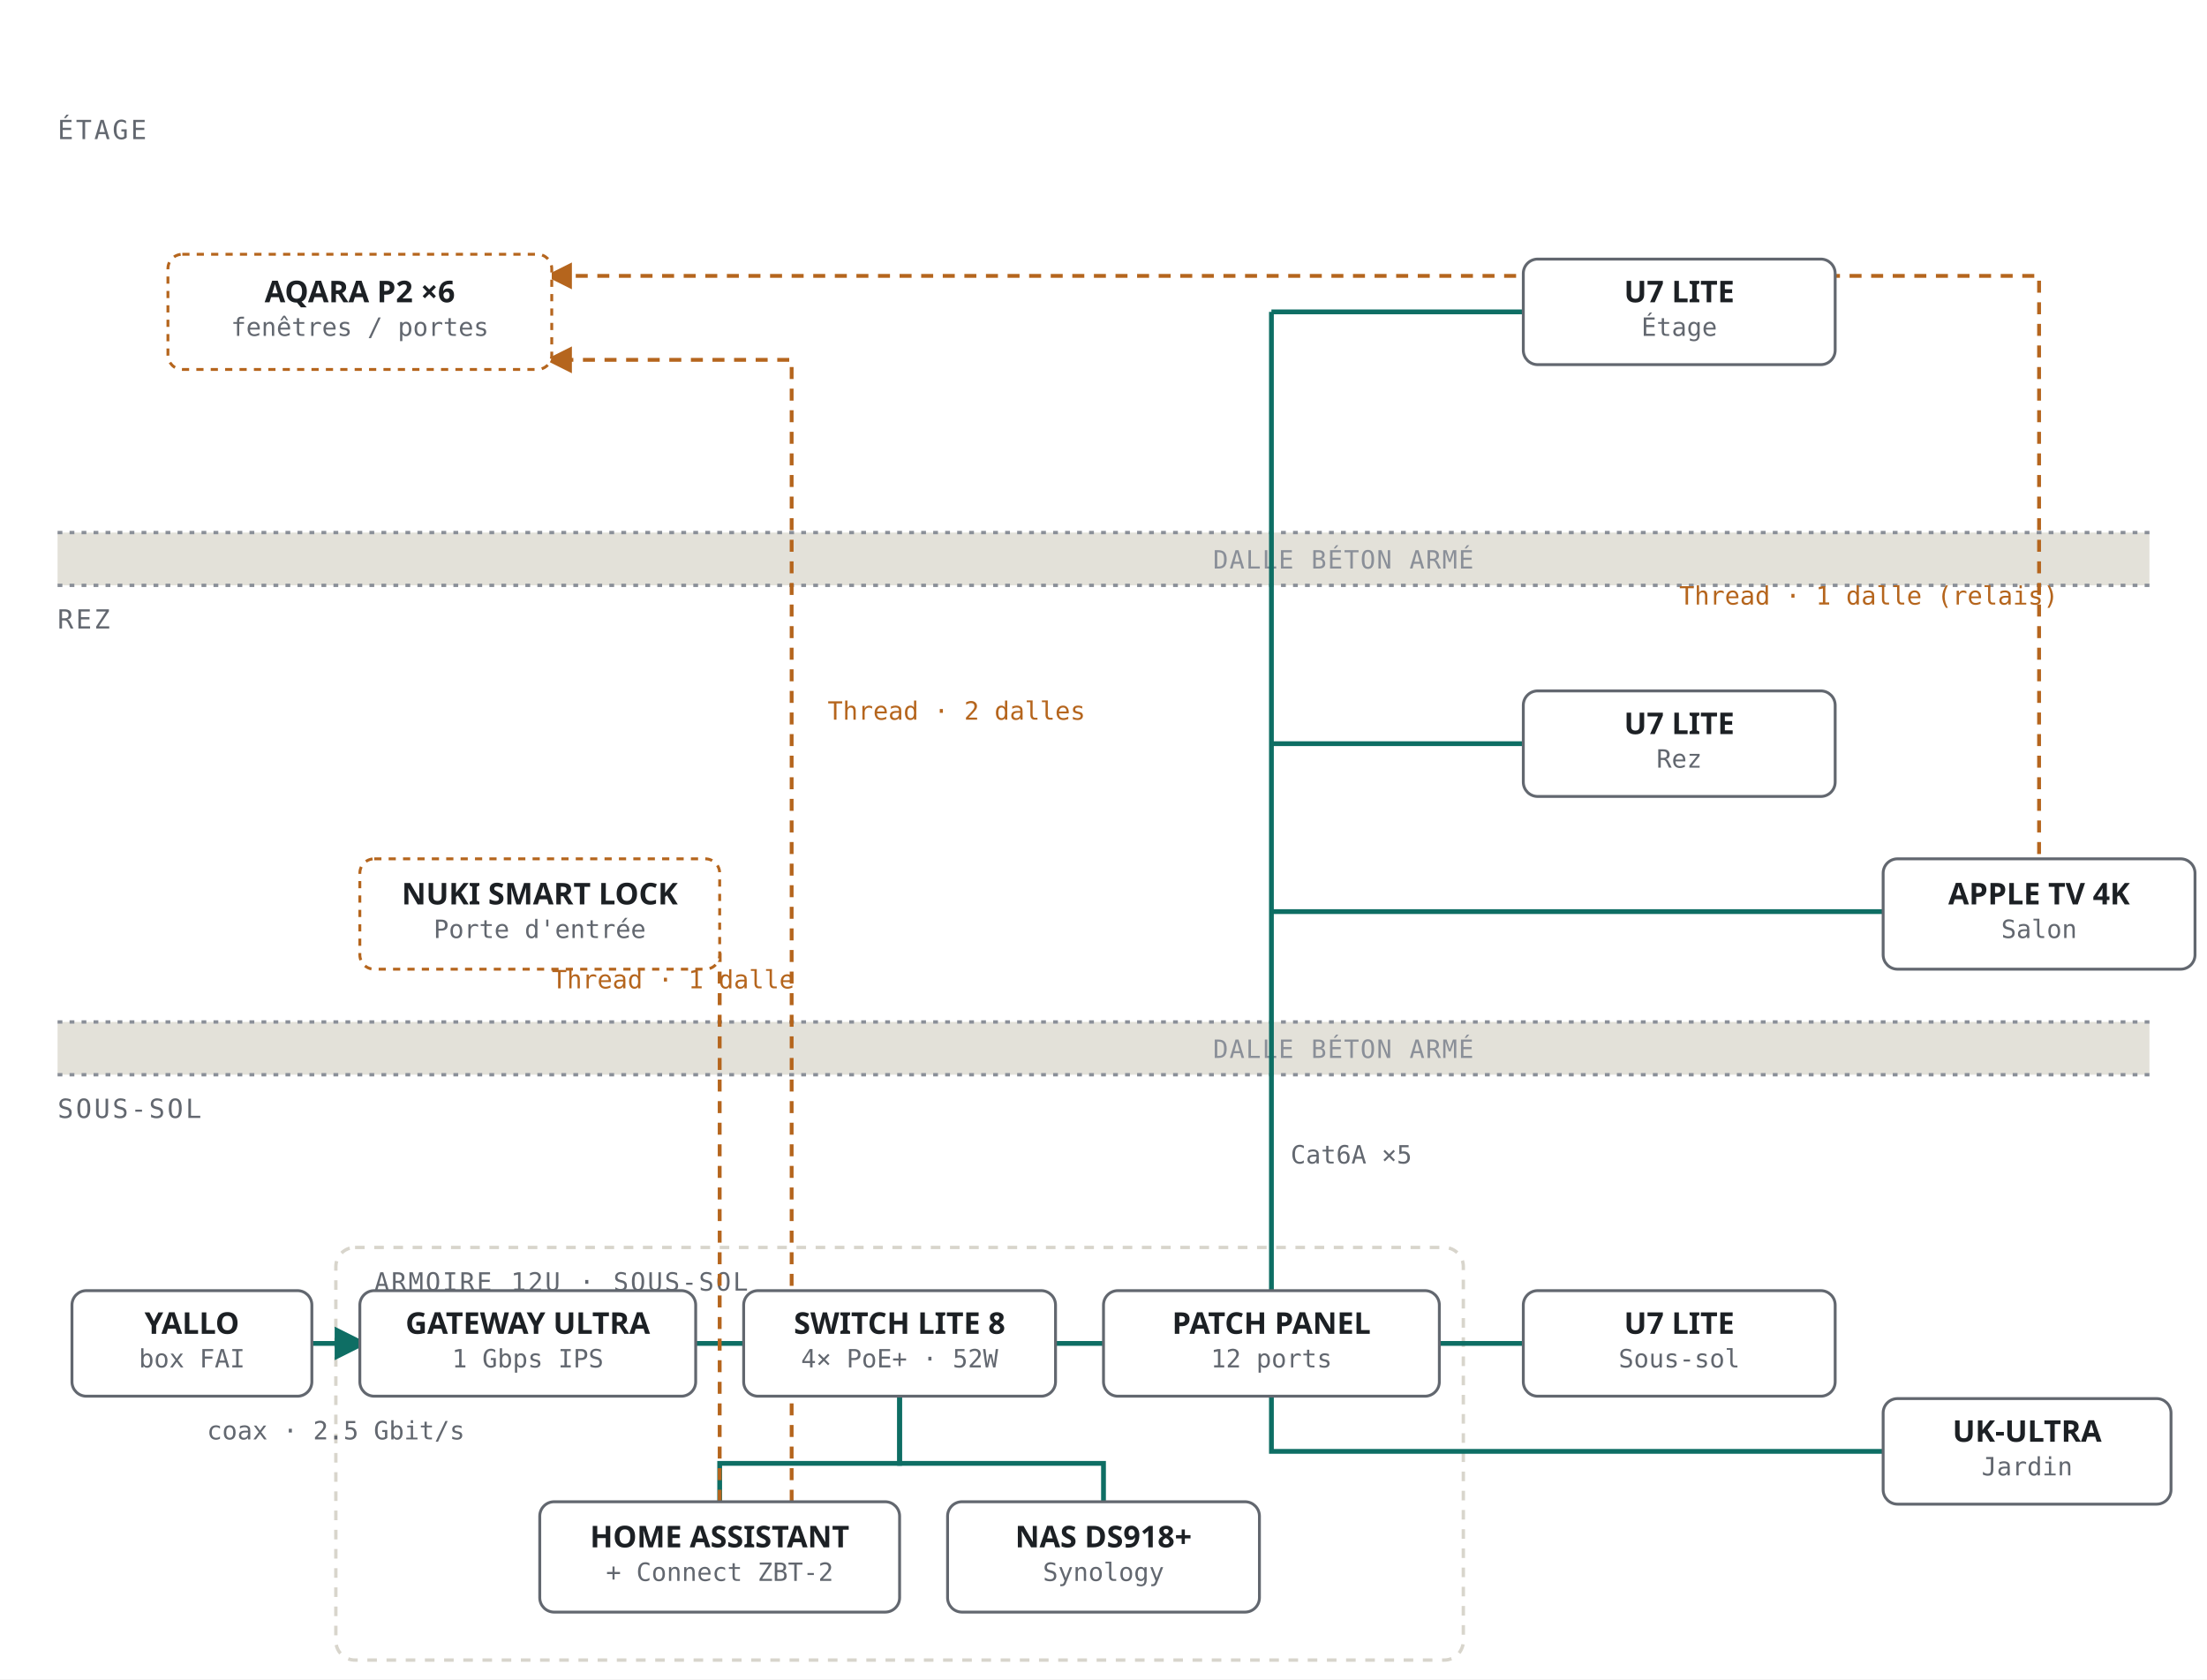
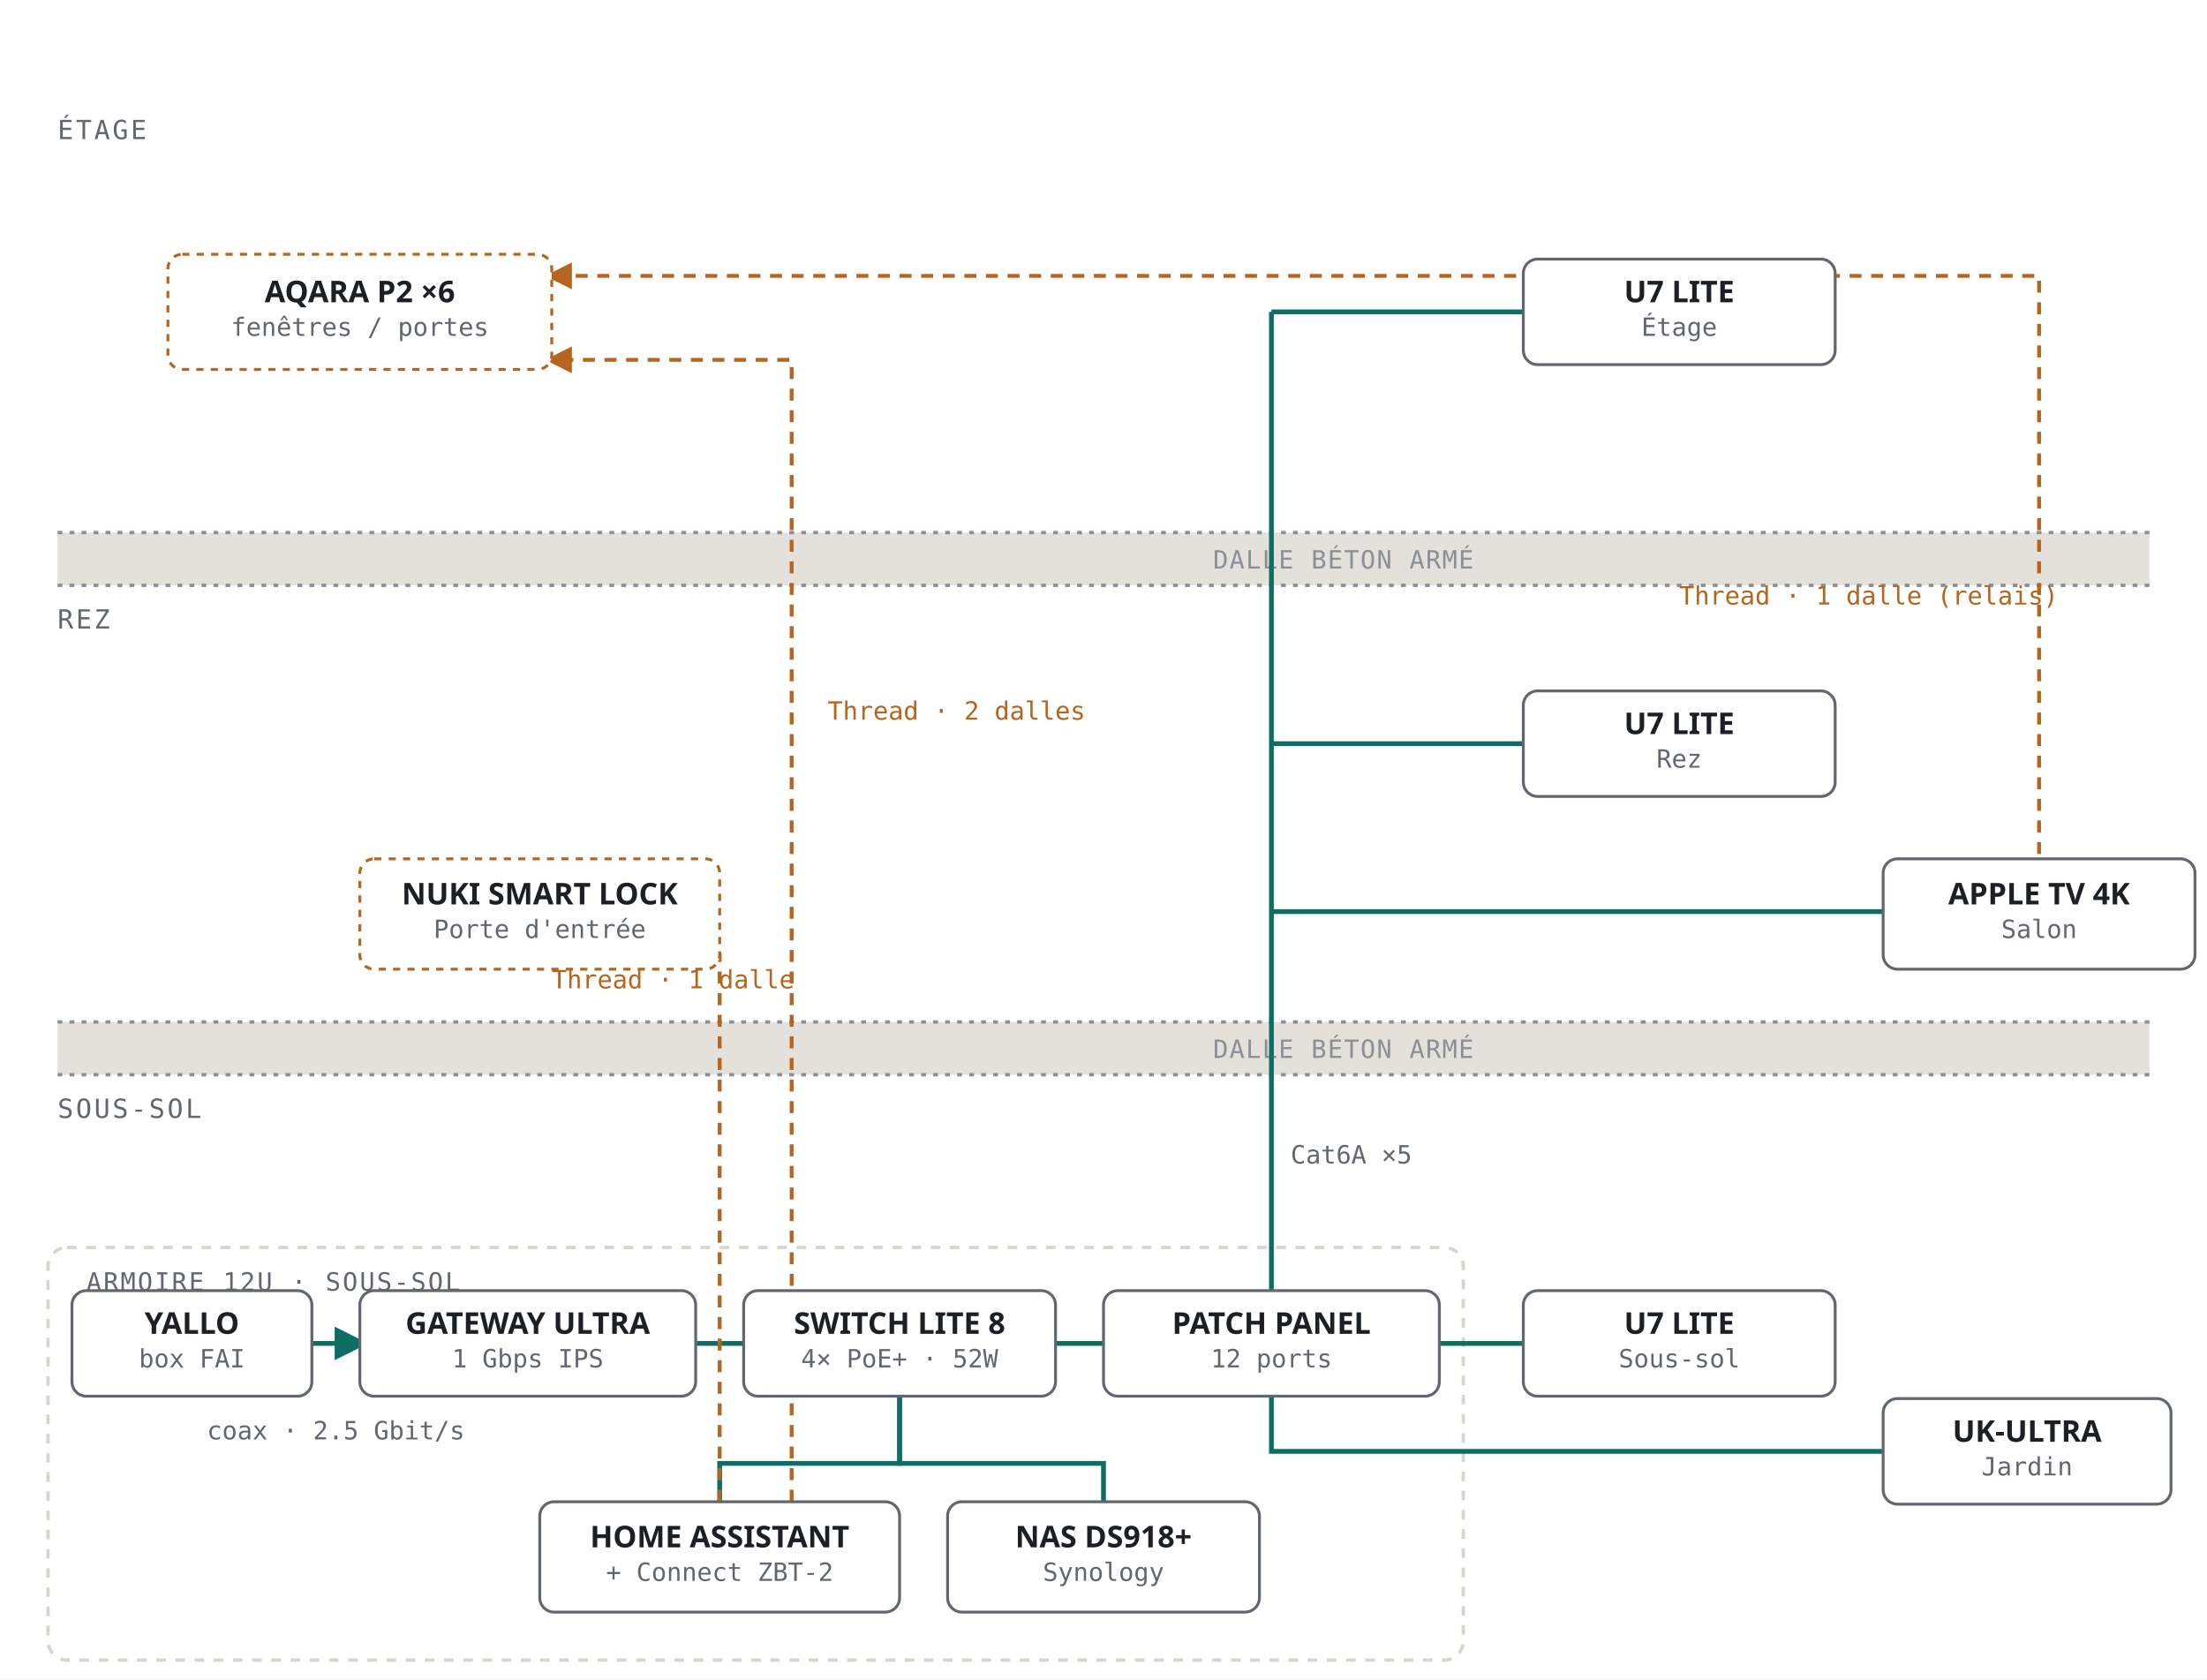
<svg xmlns="http://www.w3.org/2000/svg" viewBox="0 0 920 700" role="img" aria-label="Schema du cablage Ethernet en etoile depuis le patch panel du sous-sol vers les bornes Wi-Fi et l'Apple TV, et du maillage Thread depuis le Connect ZBT-2 et l'Apple TV vers la serrure Nuki et les capteurs IKEA, montrant que le ZBT-2 seul doit traverser deux dalles en beton pour atteindre l'etage alors que l'Apple TV n'en traverse qu'une.">
  <defs>
    <marker id="arrowWired" viewBox="0 0 8 8" refX="6" refY="4" markerWidth="7" markerHeight="7" orient="auto-start-reverse">
      <path d="M0,0 L8,4 L0,8 Z" fill="#0E6E64" />
    </marker>
    <marker id="arrowThread" viewBox="0 0 8 8" refX="6" refY="4" markerWidth="7" markerHeight="7" orient="auto-start-reverse">
      <path d="M0,0 L8,4 L0,8 Z" fill="#B5651D" />
    </marker>
  </defs>
  <rect x="0" y="0" width="920" height="700" fill="#FFFFFF" />
  <text x="24" y="58" font-family="ui-monospace, Menlo, monospace" font-size="11" letter-spacing="1" fill="#62676F">ÉTAGE</text>
  <text x="24" y="262" font-family="ui-monospace, Menlo, monospace" font-size="11" letter-spacing="1" fill="#62676F">REZ</text>
  <text x="24" y="466" font-family="ui-monospace, Menlo, monospace" font-size="11" letter-spacing="1" fill="#62676F">SOUS-SOL</text>
  <rect x="24" y="222" width="872" height="22" fill="#E3E1D9" />
  <line x1="24" y1="222" x2="896" y2="222" stroke="#8A8F98" stroke-width="1.4" stroke-dasharray="2 3" />
  <line x1="24" y1="244" x2="896" y2="244" stroke="#8A8F98" stroke-width="1.4" stroke-dasharray="2 3" />
  <text x="560" y="237" text-anchor="middle" font-family="ui-monospace, Menlo, monospace" font-size="10.5" letter-spacing="0.5" fill="#8A8F98">DALLE BÉTON ARMÉ</text>
  <rect x="24" y="426" width="872" height="22" fill="#E3E1D9" />
  <line x1="24" y1="426" x2="896" y2="426" stroke="#8A8F98" stroke-width="1.4" stroke-dasharray="2 3" />
  <line x1="24" y1="448" x2="896" y2="448" stroke="#8A8F98" stroke-width="1.4" stroke-dasharray="2 3" />
  <text x="560" y="441" text-anchor="middle" font-family="ui-monospace, Menlo, monospace" font-size="10.5" letter-spacing="0.5" fill="#8A8F98">DALLE BÉTON ARMÉ</text>
-   <rect x="140" y="520" width="470" height="172" rx="8" fill="none" stroke="#D8D5CC" stroke-width="1.4" stroke-dasharray="4 4" />
-   <text x="156" y="538" font-family="ui-monospace, Menlo, monospace" font-size="10.5" letter-spacing="0.8" fill="#62676F">ARMOIRE 12U · SOUS-SOL</text>
+   <rect x="20" y="520" width="590" height="172" rx="8" fill="none" stroke="#D8D5CC" stroke-width="1.4" stroke-dasharray="4 4" />
+   <text x="36" y="538" font-family="ui-monospace, Menlo, monospace" font-size="10.5" letter-spacing="0.8" fill="#62676F">ARMOIRE 12U · SOUS-SOL</text>
  <g fill="none" stroke="#0E6E64" stroke-width="2">
    <line x1="130" y1="560" x2="150" y2="560" marker-end="url(#arrowWired)" />
    <line x1="290" y1="560" x2="310" y2="560" />
    <line x1="440" y1="560" x2="460" y2="560" />
    <polyline points="375,582 375,610 300,610 300,626" />
    <polyline points="375,582 375,610 460,610 460,626" />
    <line x1="530" y1="538" x2="530" y2="130" />
    <line x1="600" y1="560" x2="635" y2="560" />
    <polyline points="530,582 530,605 785,605" />
    <line x1="530" y1="310" x2="635" y2="310" />
    <line x1="530" y1="380" x2="785" y2="380" />
    <line x1="530" y1="130" x2="635" y2="130" />
  </g>
  <text x="538" y="485" font-family="ui-monospace, Menlo, monospace" font-size="10.5" fill="#62676F">Cat6A ×5</text>
  <text x="140" y="600" text-anchor="middle" font-family="ui-monospace, Menlo, monospace" font-size="10.5" fill="#62676F">coax · 2.5 Gbit/s</text>
  <g fill="none" stroke="#B5651D" stroke-width="1.6" stroke-dasharray="5 4">
    <polyline points="300,626 300,398 220,398 220,382" marker-end="url(#arrowThread)" />
    <polyline points="330,626 330,150 230,150" marker-end="url(#arrowThread)" />
    <polyline points="850,356 850,115 230,115" marker-end="url(#arrowThread)" />
  </g>
  <text x="230" y="412" font-family="ui-monospace, Menlo, monospace" font-size="10.5" fill="#B5651D">Thread · 1 dalle</text>
  <text x="345" y="300" font-family="ui-monospace, Menlo, monospace" font-size="10.5" fill="#B5651D">Thread · 2 dalles</text>
  <text x="700" y="252" font-family="ui-monospace, Menlo, monospace" font-size="10.5" fill="#B5651D">Thread · 1 dalle (relais)</text>
  <rect x="30" y="538" width="100" height="44" rx="6" fill="#FFFFFF" stroke="#62676F" stroke-width="1.2" />
  <text x="80" y="556" text-anchor="middle" font-family="system-ui, sans-serif" font-weight="600" font-size="12.5" fill="#1C2024">YALLO</text>
  <text x="80" y="570" text-anchor="middle" font-family="ui-monospace, Menlo, monospace" font-size="10.5" fill="#62676F">box FAI</text>
  <rect x="150" y="538" width="140" height="44" rx="6" fill="#FFFFFF" stroke="#62676F" stroke-width="1.2" />
  <text x="220" y="556" text-anchor="middle" font-family="system-ui, sans-serif" font-weight="600" font-size="12.5" fill="#1C2024">GATEWAY ULTRA</text>
  <text x="220" y="570" text-anchor="middle" font-family="ui-monospace, Menlo, monospace" font-size="10.5" fill="#62676F">1 Gbps IPS</text>
  <rect x="310" y="538" width="130" height="44" rx="6" fill="#FFFFFF" stroke="#62676F" stroke-width="1.2" />
  <text x="375" y="556" text-anchor="middle" font-family="system-ui, sans-serif" font-weight="600" font-size="12.5" fill="#1C2024">SWITCH LITE 8</text>
  <text x="375" y="570" text-anchor="middle" font-family="ui-monospace, Menlo, monospace" font-size="10.5" fill="#62676F">4× PoE+ · 52W</text>
  <rect x="460" y="538" width="140" height="44" rx="6" fill="#FFFFFF" stroke="#62676F" stroke-width="1.2" />
  <text x="530" y="556" text-anchor="middle" font-family="system-ui, sans-serif" font-weight="600" font-size="12.5" fill="#1C2024">PATCH PANEL</text>
  <text x="530" y="570" text-anchor="middle" font-family="ui-monospace, Menlo, monospace" font-size="10.5" fill="#62676F">12 ports</text>
  <rect x="225" y="626" width="150" height="46" rx="6" fill="#FFFFFF" stroke="#62676F" stroke-width="1.2" />
  <text x="300" y="645" text-anchor="middle" font-family="system-ui, sans-serif" font-weight="600" font-size="12.5" fill="#1C2024">HOME ASSISTANT</text>
  <text x="300" y="659" text-anchor="middle" font-family="ui-monospace, Menlo, monospace" font-size="10.5" fill="#62676F">+ Connect ZBT-2</text>
  <rect x="395" y="626" width="130" height="46" rx="6" fill="#FFFFFF" stroke="#62676F" stroke-width="1.2" />
  <text x="460" y="645" text-anchor="middle" font-family="system-ui, sans-serif" font-weight="600" font-size="12.5" fill="#1C2024">NAS DS918+</text>
  <text x="460" y="659" text-anchor="middle" font-family="ui-monospace, Menlo, monospace" font-size="10.5" fill="#62676F">Synology</text>
  <rect x="635" y="538" width="130" height="44" rx="6" fill="#FFFFFF" stroke="#62676F" stroke-width="1.2" />
  <text x="700" y="556" text-anchor="middle" font-family="system-ui, sans-serif" font-weight="600" font-size="12.5" fill="#1C2024">U7 LITE</text>
  <text x="700" y="570" text-anchor="middle" font-family="ui-monospace, Menlo, monospace" font-size="10.5" fill="#62676F">Sous-sol</text>
  <rect x="785" y="583" width="120" height="44" rx="6" fill="#FFFFFF" stroke="#62676F" stroke-width="1.2" />
  <text x="845" y="601" text-anchor="middle" font-family="system-ui, sans-serif" font-weight="600" font-size="12.5" fill="#1C2024">UK-ULTRA</text>
  <text x="845" y="615" text-anchor="middle" font-family="ui-monospace, Menlo, monospace" font-size="10.5" fill="#62676F">Jardin</text>
  <rect x="635" y="288" width="130" height="44" rx="6" fill="#FFFFFF" stroke="#62676F" stroke-width="1.2" />
  <text x="700" y="306" text-anchor="middle" font-family="system-ui, sans-serif" font-weight="600" font-size="12.5" fill="#1C2024">U7 LITE</text>
  <text x="700" y="320" text-anchor="middle" font-family="ui-monospace, Menlo, monospace" font-size="10.5" fill="#62676F">Rez</text>
  <rect x="785" y="358" width="130" height="46" rx="6" fill="#FFFFFF" stroke="#62676F" stroke-width="1.2" />
  <text x="850" y="377" text-anchor="middle" font-family="system-ui, sans-serif" font-weight="600" font-size="12.5" fill="#1C2024">APPLE TV 4K</text>
  <text x="850" y="391" text-anchor="middle" font-family="ui-monospace, Menlo, monospace" font-size="10.5" fill="#62676F">Salon</text>
  <rect x="150" y="358" width="150" height="46" rx="6" fill="#FFFFFF" stroke="#B5651D" stroke-width="1.2" stroke-dasharray="3 3" />
  <text x="225" y="377" text-anchor="middle" font-family="system-ui, sans-serif" font-weight="600" font-size="12.5" fill="#1C2024">NUKI SMART LOCK</text>
  <text x="225" y="391" text-anchor="middle" font-family="ui-monospace, Menlo, monospace" font-size="10.5" fill="#62676F">Porte d'entrée</text>
  <rect x="635" y="108" width="130" height="44" rx="6" fill="#FFFFFF" stroke="#62676F" stroke-width="1.2" />
  <text x="700" y="126" text-anchor="middle" font-family="system-ui, sans-serif" font-weight="600" font-size="12.5" fill="#1C2024">U7 LITE</text>
  <text x="700" y="140" text-anchor="middle" font-family="ui-monospace, Menlo, monospace" font-size="10.5" fill="#62676F">Étage</text>
  <rect x="70" y="106" width="160" height="48" rx="6" fill="#FFFFFF" stroke="#B5651D" stroke-width="1.2" stroke-dasharray="3 3" />
  <text x="150" y="126" text-anchor="middle" font-family="system-ui, sans-serif" font-weight="600" font-size="12.5" fill="#1C2024">AQARA P2 ×6</text>
  <text x="150" y="140" text-anchor="middle" font-family="ui-monospace, Menlo, monospace" font-size="10.5" fill="#62676F">fenêtres / portes</text>
</svg>
